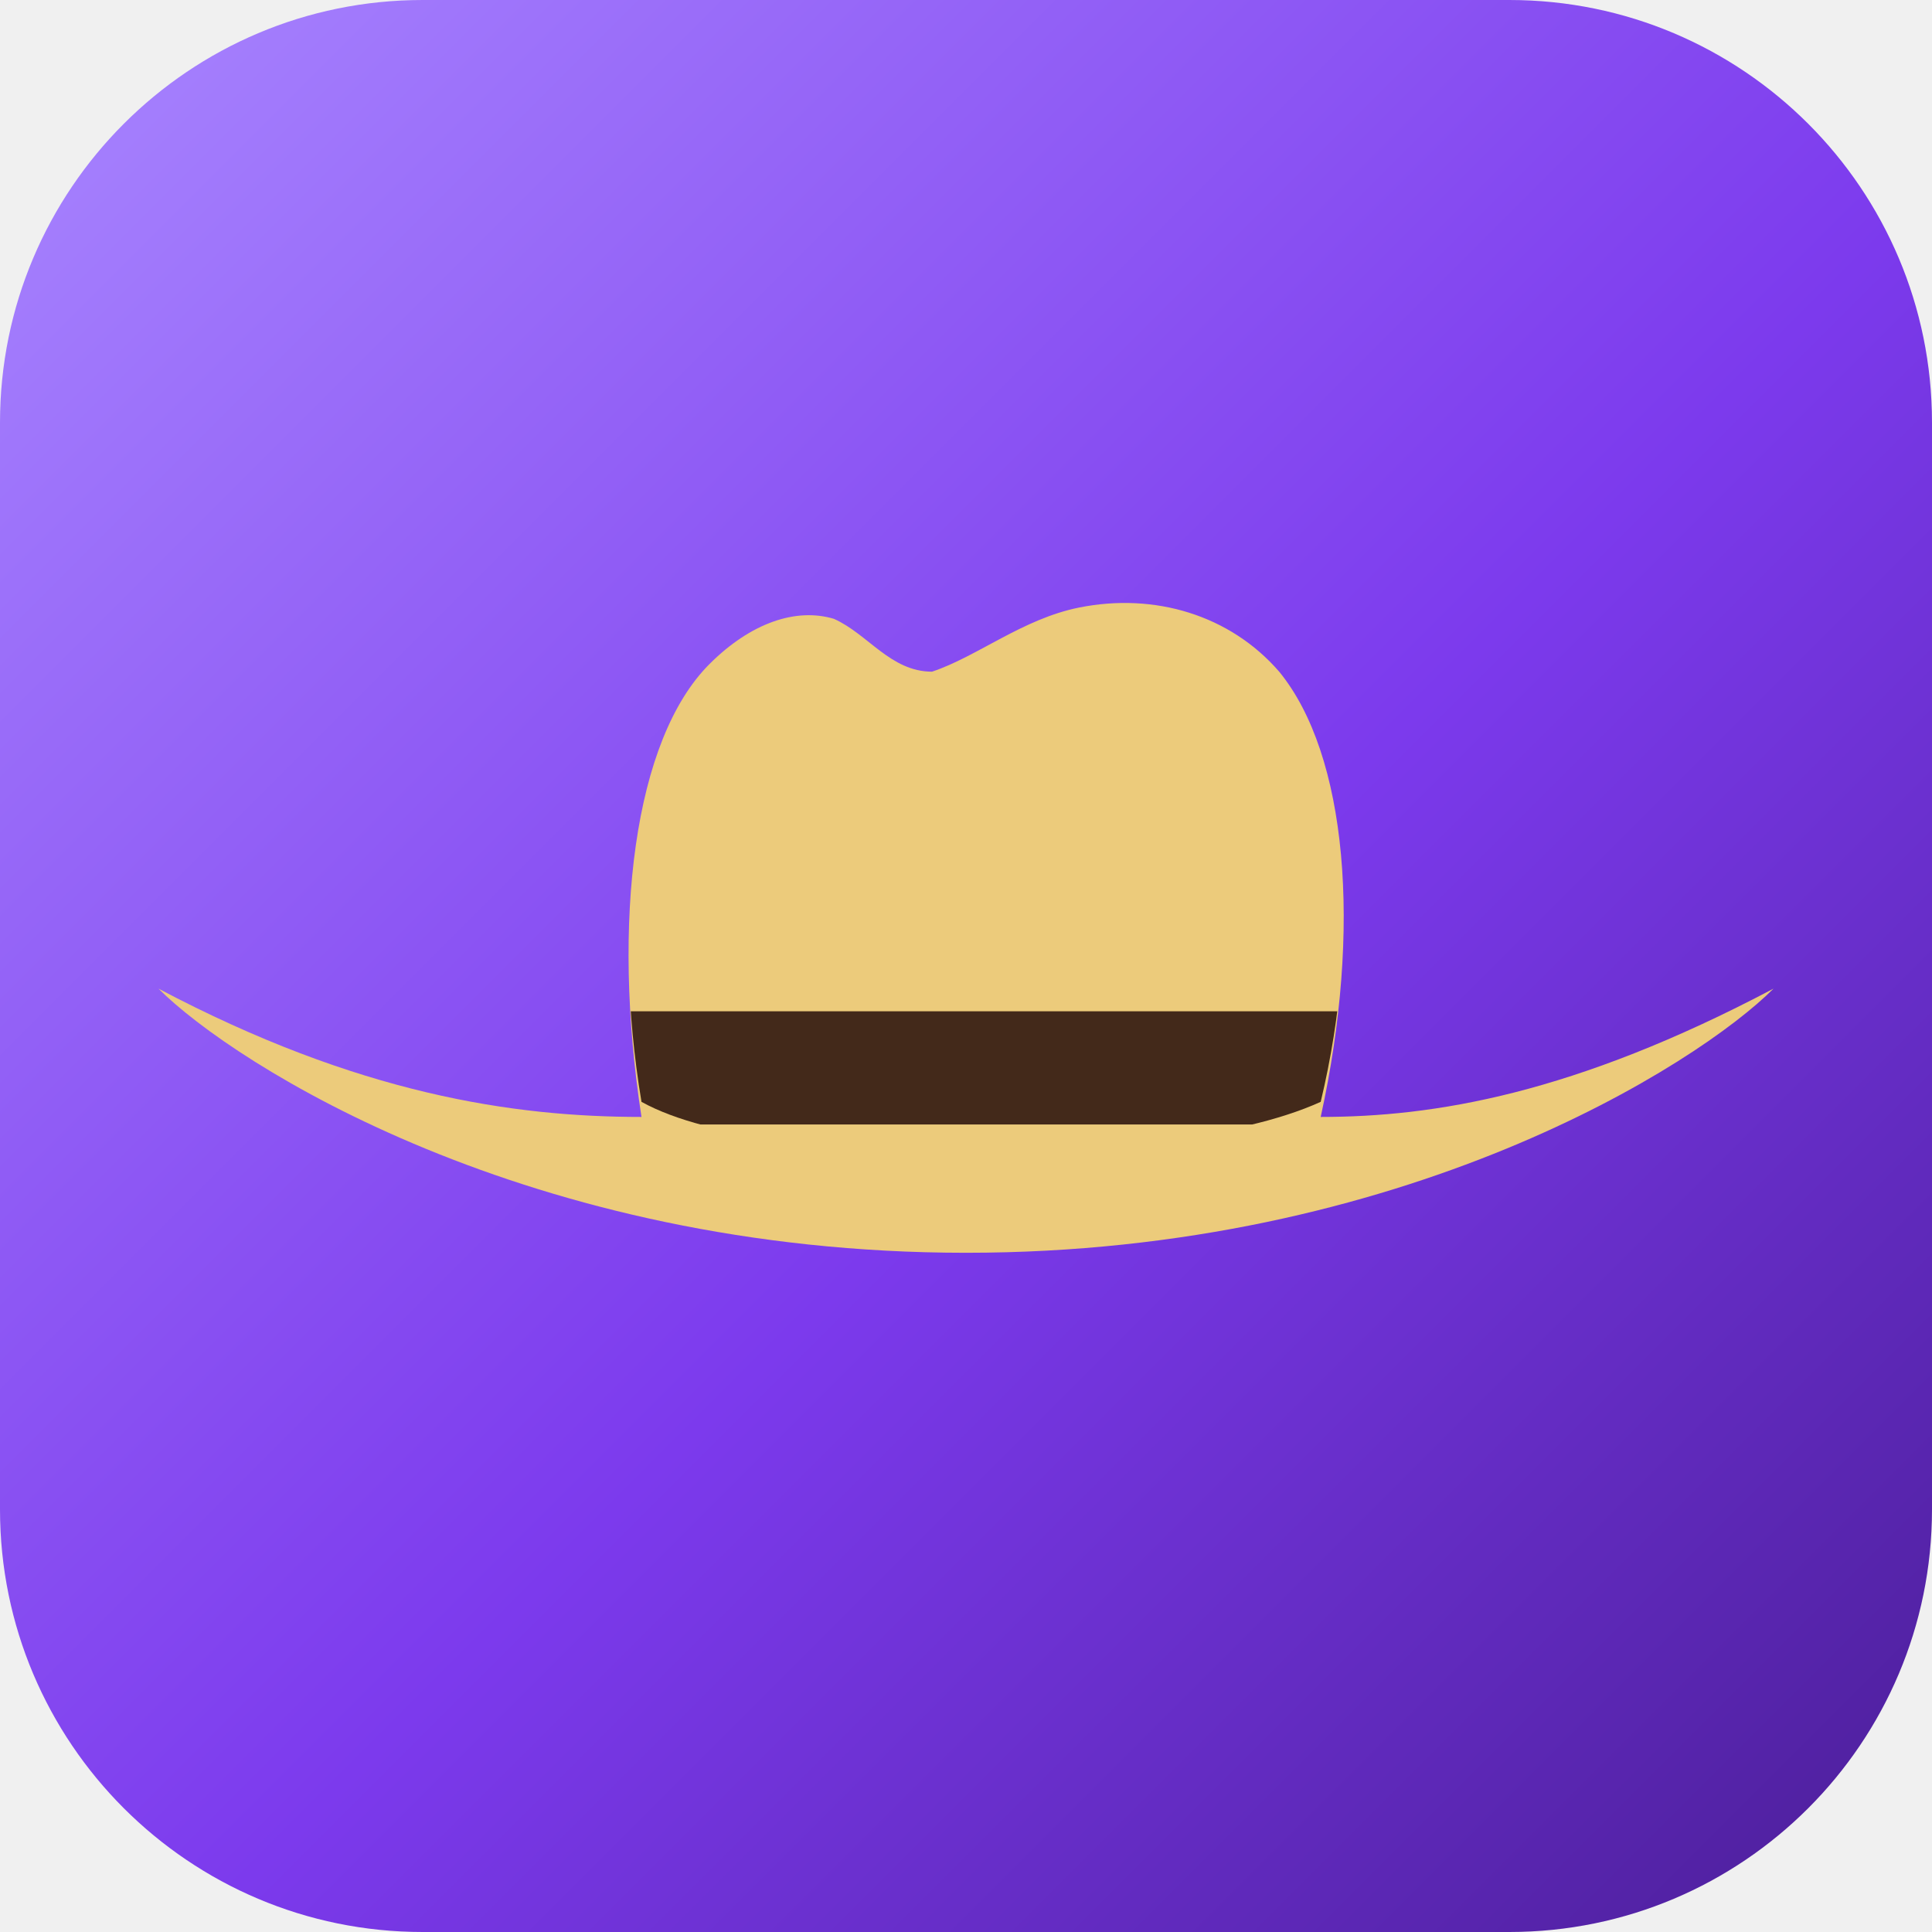
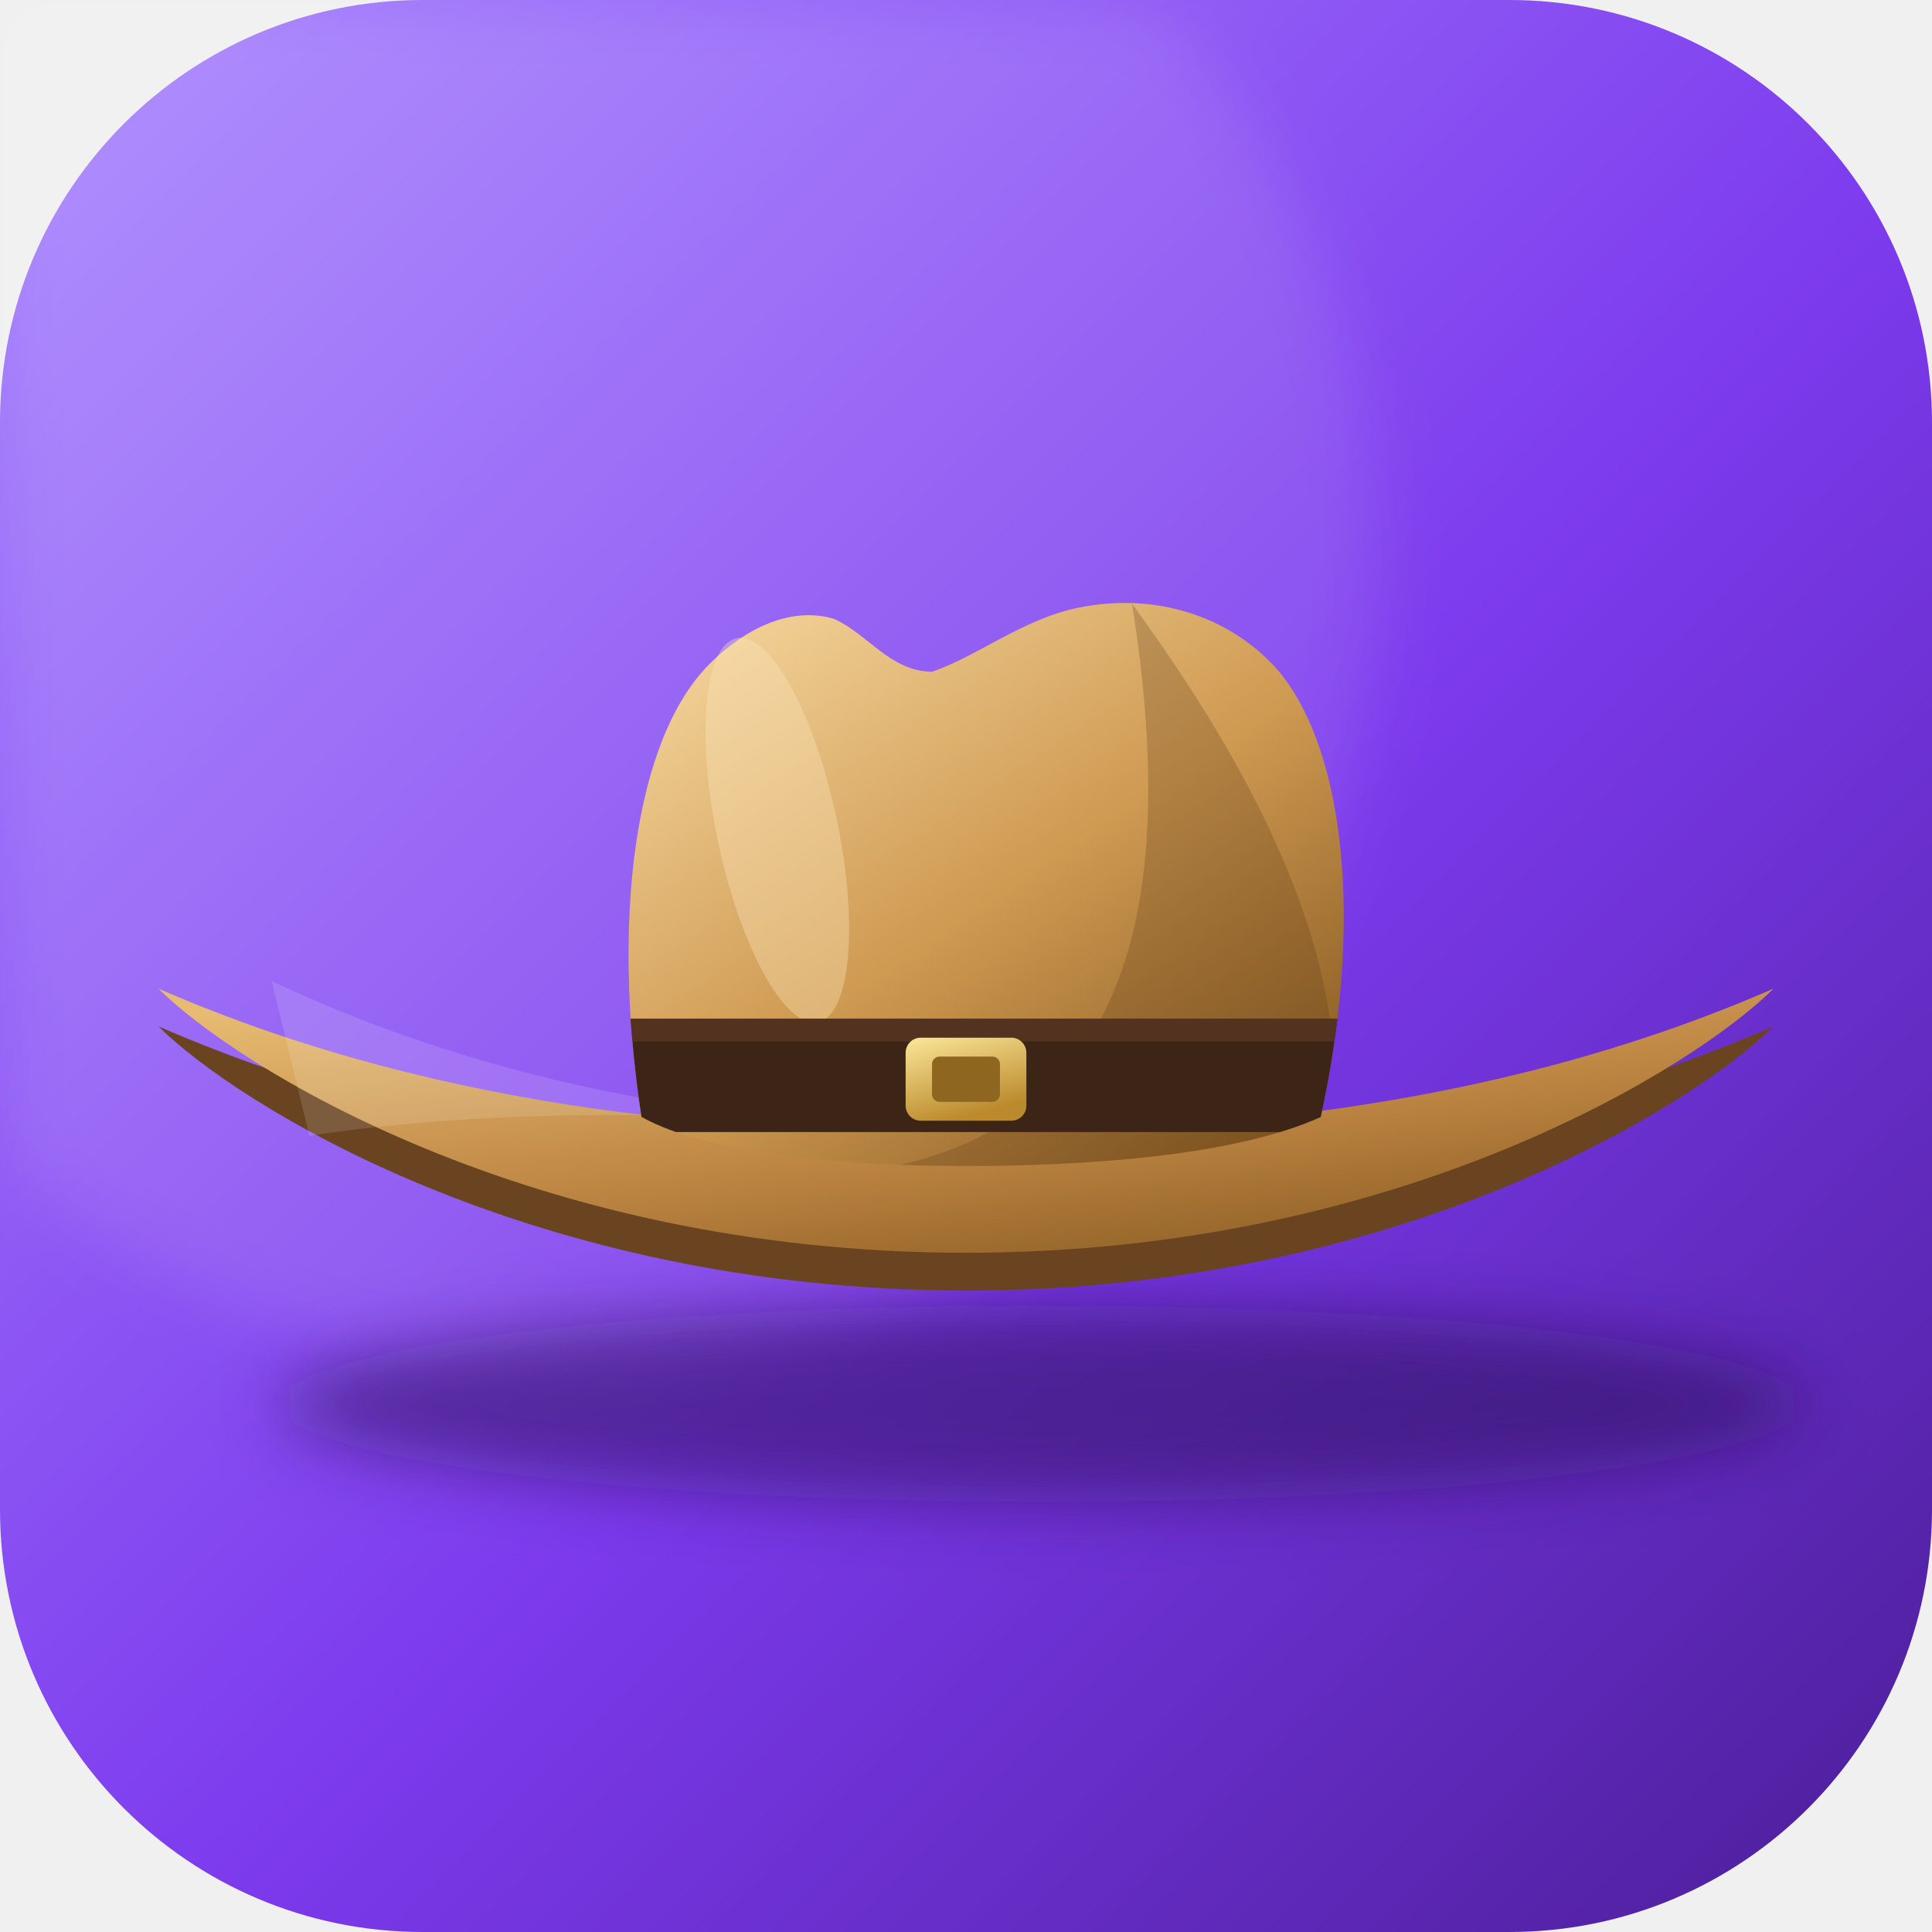
<svg xmlns="http://www.w3.org/2000/svg" viewBox="0 0 512 512" role="img" aria-label="Cowboy">
  <defs>
    <linearGradient id="bg" x1="0" y1="0" x2="1" y2="1">
      <stop offset="0" stop-color="#a987ff" />
      <stop offset="0.55" stop-color="#7c3aed" />
      <stop offset="1" stop-color="#4a1d96" />
    </linearGradient>
+     <linearGradient id="leather" x1="0.1" y1="0.04" x2="0.92" y2="1">
+       <stop offset="0" stop-color="#f3d39a" />
+       <stop offset="0.5" stop-color="#cf9a52" />
+       <stop offset="1" stop-color="#83561e" />
+     </linearGradient>
+     <linearGradient id="brimGrad" x1="0.16" y1="0" x2="0.9" y2="1">
+       <stop offset="0" stop-color="#e7bb72" />
+       <stop offset="0.55" stop-color="#bd8542" />
+       <stop offset="1" stop-color="#855820" />
+     </linearGradient>
+     <linearGradient id="buckle" x1="0" y1="0" x2="0.4" y2="1">
+       <stop offset="0" stop-color="#fbe79a" />
+       <stop offset="1" stop-color="#bb8a2c" />
+     </linearGradient>
+     <filter id="soft" x="-40%" y="-40%" width="180%" height="180%">
+       <feGaussianBlur stdDeviation="9" />
+     </filter>
    <clipPath id="crownClip">
-       <path d="M 170 292 C 162 244 168 196 188 176 C 199 165 211 161 221 164 C 230 168 236 178 247 178 C 259 174 271 164 286 161 C 306 157 326 163 339 178 C 357 200 361 246 350 292 C 328 302 290 305 256 305 C 224 305 188 302 170 292 Z" />
+       <path d="M 170 296 C 162 244 168 196 188 176 C 199 165 211 161 221 164 C 230 168 236 178 247 178 C 259 174 271 164 286 161 C 306 157 326 163 339 178 C 357 200 361 246 350 296 C 328 306 290 309 256 309 C 224 309 188 306 170 296 Z" />
    </clipPath>
  </defs>
  <rect width="512" height="512" rx="112" fill="url(#bg)" />
-   <path d="M 42 262            C 95 290 136 296 170 296            C 162 244 168 196 188 176            C 199 165 211 161 221 164            C 230 168 236 178 247 178            C 259 174 271 164 286 161            C 306 157 326 163 339 178            C 357 200 361 246 350 296            C 380 296 417 290 470 262            C 450 282 372 332 256 332            C 140 332 62 282 42 262 Z" fill="#eccb7b" />
-   <g clip-path="url(#crownClip)">
-     <rect x="150" y="268" width="216" height="30" fill="#43291a" />
+   <ellipse cx="150" cy="150" rx="215" ry="215" fill="#ffffff" opacity="0.10" filter="url(#soft)" />
+   <g id="hat">
+     <ellipse cx="276" cy="372" rx="202" ry="26" fill="#280c50" opacity="0.5" filter="url(#soft)" />
+     <path d="M 42 262 C 120 296 200 300 256 300 C 312 300 392 296 470 262 C 450 282 372 332 256 332 C 140 332 62 282 42 262 Z" transform="translate(0 10)" fill="#6a4420" />
+     <path d="M 42 262 C 120 296 200 300 256 300 C 312 300 392 296 470 262 C 450 282 372 332 256 332 C 140 332 62 282 42 262 Z" fill="url(#brimGrad)" />
+     <path d="M 72 260 C 140 292 206 298 256 299 C 206 296 140 292 82 301 Z" fill="#ffffff" opacity="0.13" />
+     <path d="M 170 296 C 162 244 168 196 188 176 C 199 165 211 161 221 164 C 230 168 236 178 247 178 C 259 174 271 164 286 161 C 306 157 326 163 339 178 C 357 200 361 246 350 296 C 328 306 290 309 256 309 C 224 309 188 306 170 296 Z" fill="url(#leather)" />
+     <path clip-path="url(#crownClip)" d="M 300 160 C 338 212 360 262 352 304 L 360 312 L 214 312 C 296 308 314 248 300 160 Z" fill="#5c3a18" opacity="0.26" />
+     <ellipse clip-path="url(#crownClip)" cx="206" cy="220" rx="16" ry="52" fill="#fbe7bd" opacity="0.36" transform="rotate(-12 206 220)" />
+     <g clip-path="url(#crownClip)">
+       <rect x="150" y="270" width="216" height="30" fill="#3c2516" />
+       <rect x="150" y="270" width="216" height="6" fill="#53331f" />
+     </g>
+     <rect x="240" y="275" width="32" height="22" rx="4" fill="url(#buckle)" />
+     <rect x="247" y="280" width="18" height="12" rx="2" fill="#8f6620" />
  </g>
</svg>
